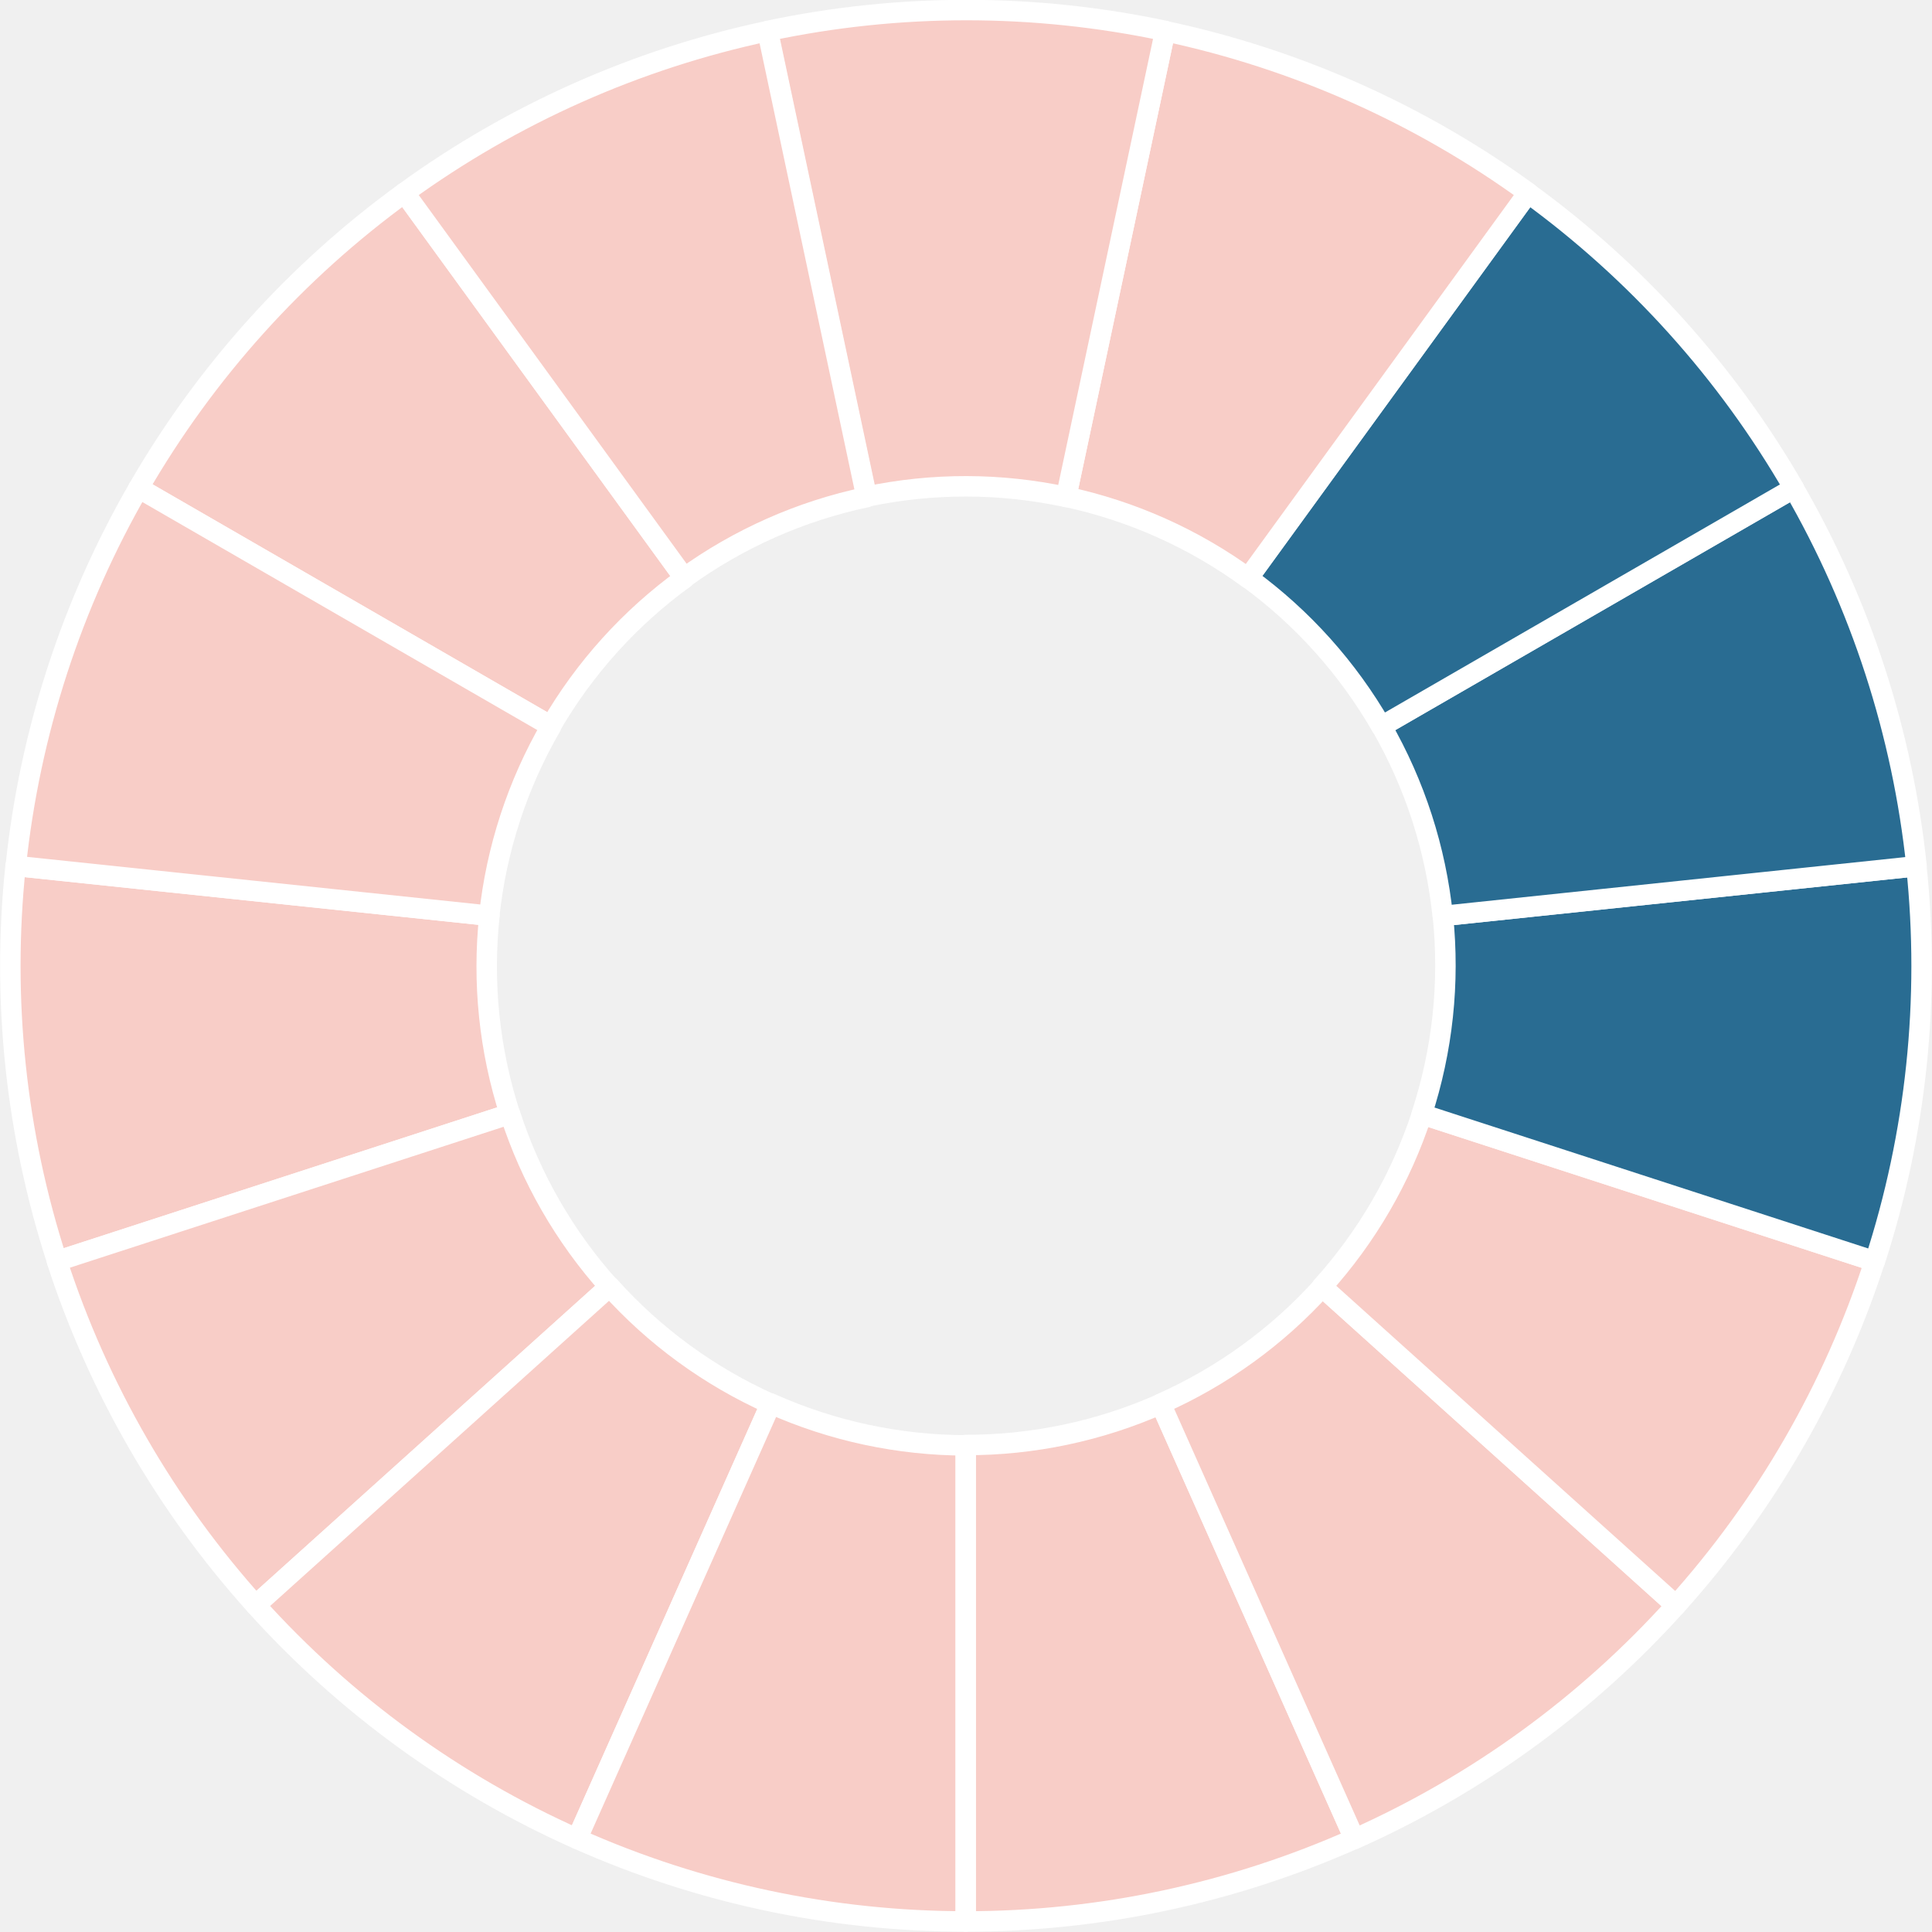
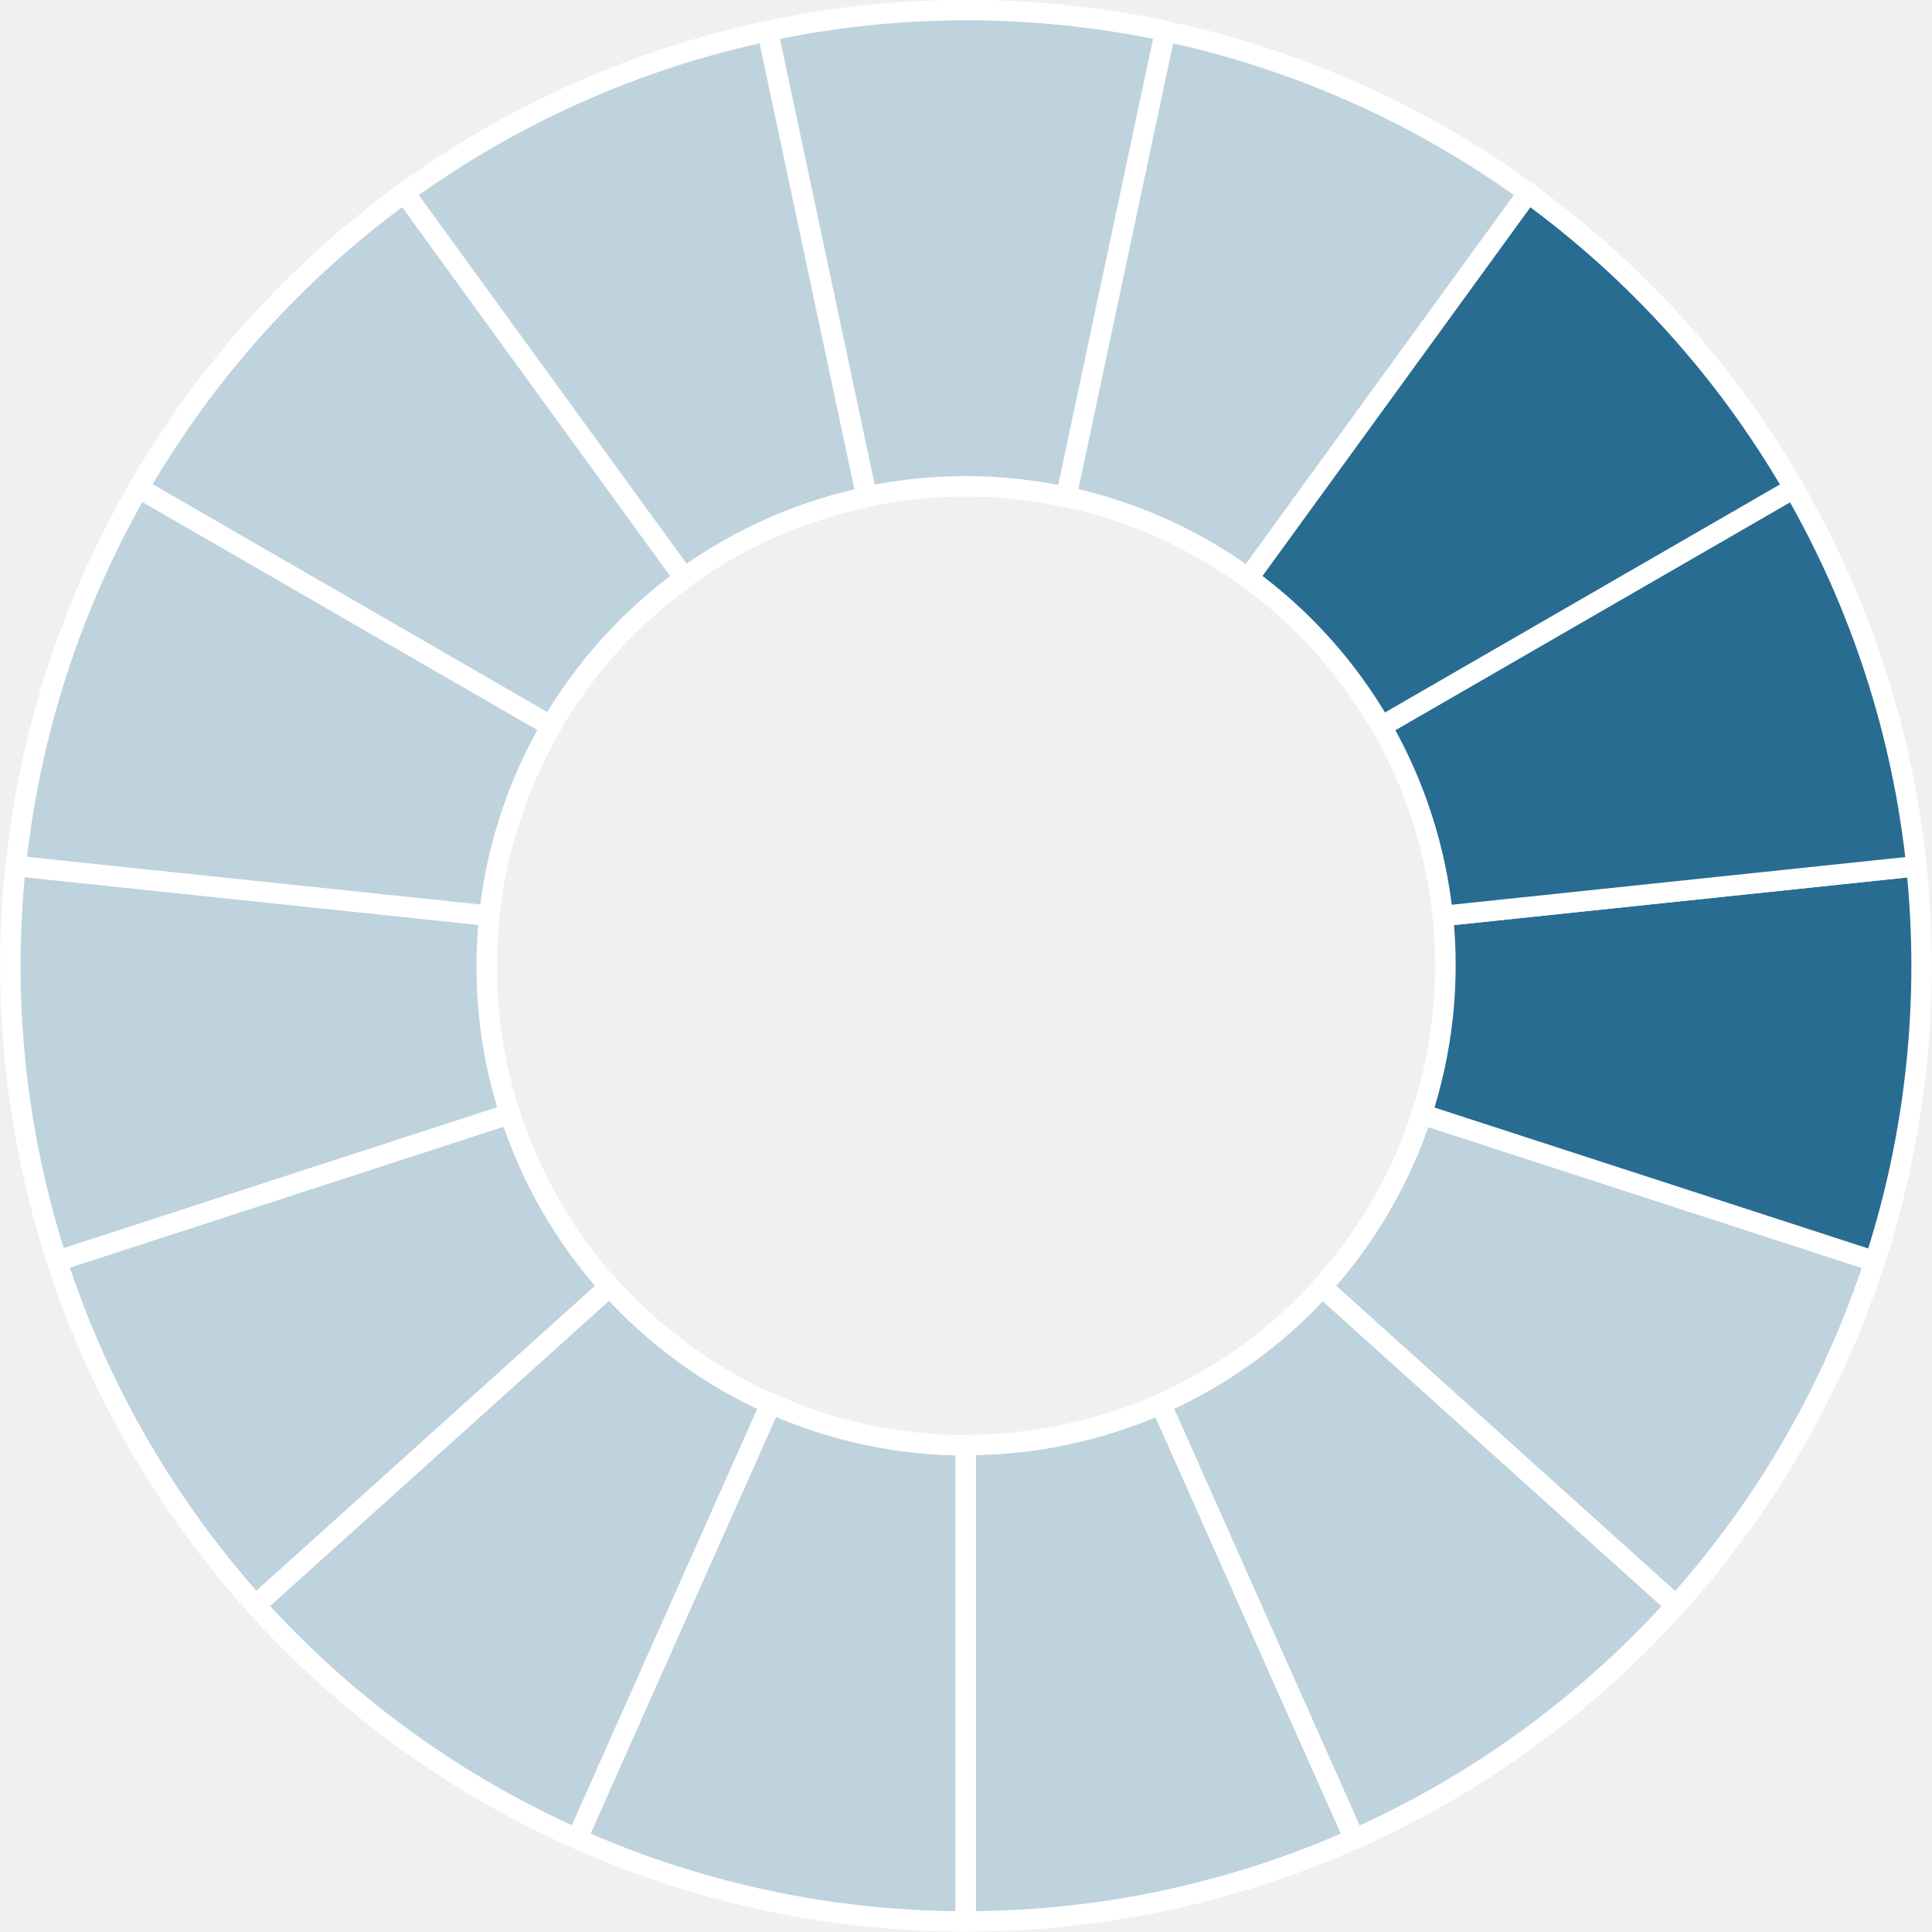
<svg xmlns="http://www.w3.org/2000/svg" width="188.404mm" height="188.363mm" viewBox="0 0 188.404 188.363" version="1.1" id="svg914">
  <defs id="defs908" />
  <g id="layer1" transform="translate(243.1244,-316.3007)">
-     <path style="fill:#f8cdc7;fill-opacity:1;stroke:#ffffff;stroke-width:1.995;stroke-linecap:round;stroke-linejoin:round;stroke-miterlimit:4;stroke-dasharray:none;stroke-dashoffset:0;stroke-opacity:1" d="m -229.612,363.892 40.206,23.213 a 46.76,46.76 30 0 1 13.032,-14.421 l -27.309,-37.588 a 93.186,93.185 30 0 0 -25.928,28.796 z" id="path884-6-8-0-8" />
-     <path style="fill:#f8cdc7;fill-opacity:1;stroke:#ffffff;stroke-width:1.995;stroke-linecap:round;stroke-linejoin:round;stroke-miterlimit:4;stroke-dasharray:none;stroke-dashoffset:0;stroke-opacity:1" d="m -237.554,439.279 44.153,-14.346 a 46.76,46.76 72 0 1 -1.997,-19.334 l -46.207,-4.857 a 93.185,93.186 72 0 0 4.05,38.537 z" id="path884-6-8-0-8-8" />
-     <path style="fill:#f8cdc7;fill-opacity:1;stroke:#ffffff;stroke-width:1.995;stroke-linecap:round;stroke-linejoin:round;stroke-miterlimit:4;stroke-dasharray:none;stroke-dashoffset:0;stroke-opacity:1" d="m -241.586,400.745 46.171,4.853 a 46.76,46.76 6 0 1 6.04,-18.474 l -40.237,-23.231 a 93.186,93.185 6 0 0 -11.974,36.853 z" id="path884-6-8-0-8-7" />
-     <path style="fill:#f8cdc7;fill-opacity:1;stroke:#ffffff;stroke-width:1.995;stroke-linecap:round;stroke-linejoin:round;stroke-miterlimit:4;stroke-dasharray:none;stroke-dashoffset:0;stroke-opacity:1" d="m -218.196,472.843 34.501,-31.065 a 46.76,46.76 48 0 1 -9.688,-16.85 l -44.188,14.357 a 93.185,93.186 48 0 0 19.375,33.558 z" id="path884-6-8-0-8-84" />
-     <path style="fill:#f8cdc7;fill-opacity:1;stroke:#ffffff;stroke-width:1.995;stroke-linecap:round;stroke-linejoin:round;stroke-miterlimit:4;stroke-dasharray:none;stroke-dashoffset:0;stroke-opacity:1" d="m -186.848,495.619 18.883,-42.412 a 46.76,46.76 24 0 1 -15.704,-11.453 l -34.528,31.089 a 93.185,93.186 24 0 0 31.349,22.776 z" id="path884-6-8-0-8-76" />
-     <path style="fill:#f8cdc7;fill-opacity:1;stroke:#ffffff;stroke-width:1.995;stroke-linecap:round;stroke-linejoin:round;stroke-miterlimit:4;stroke-dasharray:none;stroke-dashoffset:0;stroke-opacity:1" d="m -148.945,503.675 8e-5,-46.426 a 46.76,46.76 90 0 1 -19.005,-4.075 l -18.898,42.445 a 93.186,93.185 90 0 0 37.902,8.056 z" id="path884-6-8-0-8-81" />
-     <path style="fill:#f8cdc7;fill-opacity:1;stroke:#ffffff;stroke-width:1.995;stroke-linecap:round;stroke-linejoin:round;stroke-miterlimit:4;stroke-dasharray:none;stroke-dashoffset:0;stroke-opacity:1" d="m -111.043,495.619 -18.883,-42.412 a 46.76,46.76 66 0 1 -19.019,4.007 l -1.7e-4,46.462 a 93.186,93.185 66 0 0 37.902,-8.056 z" id="path884-6-8-0-8-9" />
-     <path style="fill:#f8cdc7;fill-opacity:1;stroke:#ffffff;stroke-width:1.995;stroke-linecap:round;stroke-linejoin:round;stroke-miterlimit:4;stroke-dasharray:none;stroke-dashoffset:0;stroke-opacity:1" d="m -79.687,472.859 -34.501,-31.065 a 46.76,46.76 42 0 1 -15.745,11.396 l 18.898,42.445 a 93.186,93.185 42 0 0 31.349,-22.776 z" id="path884-6-8-0-8-2" />
-     <path style="fill:#f8cdc7;fill-opacity:1;stroke:#ffffff;stroke-width:1.995;stroke-linecap:round;stroke-linejoin:round;stroke-miterlimit:4;stroke-dasharray:none;stroke-dashoffset:0;stroke-opacity:1" d="m -60.313,439.302 -44.153,-14.346 a 46.76,46.76 18 0 1 -9.749,16.815 l 34.528,31.089 a 93.186,93.185 18 0 0 19.375,-33.558 z" id="path884-6-8-0-8-6" />
+     <path style="fill:#bfd3de;fill-opacity:1;stroke:#ffffff;stroke-width:1.995;stroke-linecap:round;stroke-linejoin:round;stroke-miterlimit:4;stroke-dasharray:none;stroke-dashoffset:0;stroke-opacity:1" d="m -229.612,363.892 40.206,23.213 a 46.76,46.76 30 0 1 13.032,-14.421 l -27.309,-37.588 a 93.186,93.185 30 0 0 -25.928,28.796 z" id="path884-6-8-0-8" />
+     <path style="fill:#bfd3de;fill-opacity:1;stroke:#ffffff;stroke-width:1.995;stroke-linecap:round;stroke-linejoin:round;stroke-miterlimit:4;stroke-dasharray:none;stroke-dashoffset:0;stroke-opacity:1" d="m -237.554,439.279 44.153,-14.346 a 46.76,46.76 72 0 1 -1.997,-19.334 l -46.207,-4.857 a 93.185,93.186 72 0 0 4.05,38.537 z" id="path884-6-8-0-8-8" />
+     <path style="fill:#bfd3de;fill-opacity:1;stroke:#ffffff;stroke-width:1.995;stroke-linecap:round;stroke-linejoin:round;stroke-miterlimit:4;stroke-dasharray:none;stroke-dashoffset:0;stroke-opacity:1" d="m -241.586,400.745 46.171,4.853 a 46.76,46.76 6 0 1 6.04,-18.474 l -40.237,-23.231 a 93.186,93.185 6 0 0 -11.974,36.853 z" id="path884-6-8-0-8-7" />
+     <path style="fill:#bfd3de;fill-opacity:1;stroke:#ffffff;stroke-width:1.995;stroke-linecap:round;stroke-linejoin:round;stroke-miterlimit:4;stroke-dasharray:none;stroke-dashoffset:0;stroke-opacity:1" d="m -218.196,472.843 34.501,-31.065 a 46.76,46.76 48 0 1 -9.688,-16.85 l -44.188,14.357 a 93.185,93.186 48 0 0 19.375,33.558 z" id="path884-6-8-0-8-84" />
+     <path style="fill:#bfd3de;fill-opacity:1;stroke:#ffffff;stroke-width:1.995;stroke-linecap:round;stroke-linejoin:round;stroke-miterlimit:4;stroke-dasharray:none;stroke-dashoffset:0;stroke-opacity:1" d="m -186.848,495.619 18.883,-42.412 a 46.76,46.76 24 0 1 -15.704,-11.453 l -34.528,31.089 a 93.185,93.186 24 0 0 31.349,22.776 z" id="path884-6-8-0-8-76" />
+     <path style="fill:#bfd3de;fill-opacity:1;stroke:#ffffff;stroke-width:1.995;stroke-linecap:round;stroke-linejoin:round;stroke-miterlimit:4;stroke-dasharray:none;stroke-dashoffset:0;stroke-opacity:1" d="m -148.945,503.675 8e-5,-46.426 a 46.76,46.76 90 0 1 -19.005,-4.075 l -18.898,42.445 a 93.186,93.185 90 0 0 37.902,8.056 z" id="path884-6-8-0-8-81" />
+     <path style="fill:#bfd3de;fill-opacity:1;stroke:#ffffff;stroke-width:1.995;stroke-linecap:round;stroke-linejoin:round;stroke-miterlimit:4;stroke-dasharray:none;stroke-dashoffset:0;stroke-opacity:1" d="m -111.043,495.619 -18.883,-42.412 a 46.76,46.76 66 0 1 -19.019,4.007 l -1.7e-4,46.462 a 93.186,93.185 66 0 0 37.902,-8.056 z" id="path884-6-8-0-8-9" />
+     <path style="fill:#bfd3de;fill-opacity:1;stroke:#ffffff;stroke-width:1.995;stroke-linecap:round;stroke-linejoin:round;stroke-miterlimit:4;stroke-dasharray:none;stroke-dashoffset:0;stroke-opacity:1" d="m -79.687,472.859 -34.501,-31.065 a 46.76,46.76 42 0 1 -15.745,11.396 l 18.898,42.445 a 93.186,93.185 42 0 0 31.349,-22.776 z" id="path884-6-8-0-8-2" />
+     <path style="fill:#bfd3de;fill-opacity:1;stroke:#ffffff;stroke-width:1.995;stroke-linecap:round;stroke-linejoin:round;stroke-miterlimit:4;stroke-dasharray:none;stroke-dashoffset:0;stroke-opacity:1" d="m -60.313,439.302 -44.153,-14.346 a 46.76,46.76 18 0 1 -9.749,16.815 l 34.528,31.089 a 93.186,93.185 18 0 0 19.375,-33.558 z" id="path884-6-8-0-8-6" />
    <path style="fill:#296c92;fill-opacity:1;stroke:#ffffff;stroke-width:1.995;stroke-linecap:round;stroke-linejoin:round;stroke-miterlimit:4;stroke-dasharray:none;stroke-dashoffset:0;stroke-opacity:1" d="m -56.245,400.77 -46.171,4.853 a 46.76,46.76 84 0 1 -2.067,19.326 l 44.188,14.358 a 93.185,93.186 84 0 0 4.05,-38.537 z" id="path884-6-8-0-8-1" />
    <path style="fill:#296c92;fill-opacity:1;stroke:#ffffff;stroke-width:1.995;stroke-linecap:round;stroke-linejoin:round;stroke-miterlimit:4;stroke-dasharray:none;stroke-dashoffset:0;stroke-opacity:1" d="m -68.201,363.916 -40.206,23.213 a 46.76,46.76 60 0 1 5.973,18.496 l 46.207,-4.856 A 93.185,93.186 60 0 0 -68.201,363.916 Z" id="path884-6-8-0-8-64" />
    <path style="fill:#296c92;fill-opacity:1;stroke:#ffffff;stroke-width:1.995;stroke-linecap:round;stroke-linejoin:round;stroke-miterlimit:4;stroke-dasharray:none;stroke-dashoffset:0;stroke-opacity:1" d="m -94.114,335.111 -27.288,37.559 a 46.76,46.76 36 0 1 12.979,14.468 l 40.237,-23.231 a 93.185,93.186 36 0 0 -25.928,-28.796 z" id="path884-6-8-0-8-3" />
-     <path style="fill:#f8cdc7;fill-opacity:1;stroke:#ffffff;stroke-width:1.995;stroke-linecap:round;stroke-linejoin:round;stroke-miterlimit:4;stroke-dasharray:none;stroke-dashoffset:0;stroke-opacity:1" d="m -129.502,319.336 -9.653,45.411 a 46.76,46.76 12 0 1 17.742,7.938 l 27.31,-37.588 a 93.185,93.186 12 0 0 -35.399,-15.761 z" id="path884-6-8-0-8-5" />
-     <path style="fill:#f8cdc7;fill-opacity:1;stroke:#ffffff;stroke-width:1.995;stroke-linecap:round;stroke-linejoin:round;stroke-miterlimit:4;stroke-dasharray:none;stroke-dashoffset:0;stroke-opacity:1" d="m -168.248,319.318 9.652,45.411 a 46.76,46.76 78 0 1 19.437,0.035 l 9.66,-45.446 a 93.186,93.185 78 0 0 -38.749,-2e-5 z" id="path884-6-8-0-8-27" />
-     <path style="fill:#f8cdc7;fill-opacity:1;stroke:#ffffff;stroke-width:1.995;stroke-linecap:round;stroke-linejoin:round;stroke-miterlimit:4;stroke-dasharray:none;stroke-dashoffset:0;stroke-opacity:1" d="m -203.684,335.096 27.288,37.559 a 46.76,46.76 54 0 1 17.771,-7.873 l -9.66,-45.446 a 93.186,93.185 54 0 0 -35.399,15.761 z" id="path884-6-8-0-8-38" />
+     <path style="fill:#bfd3de;fill-opacity:1;stroke:#ffffff;stroke-width:1.995;stroke-linecap:round;stroke-linejoin:round;stroke-miterlimit:4;stroke-dasharray:none;stroke-dashoffset:0;stroke-opacity:1" d="m -129.502,319.336 -9.653,45.411 a 46.76,46.76 12 0 1 17.742,7.938 l 27.31,-37.588 a 93.185,93.186 12 0 0 -35.399,-15.761 z" id="path884-6-8-0-8-5" />
+     <path style="fill:#bfd3de;fill-opacity:1;stroke:#ffffff;stroke-width:1.995;stroke-linecap:round;stroke-linejoin:round;stroke-miterlimit:4;stroke-dasharray:none;stroke-dashoffset:0;stroke-opacity:1" d="m -168.248,319.318 9.652,45.411 a 46.76,46.76 78 0 1 19.437,0.035 l 9.66,-45.446 a 93.186,93.185 78 0 0 -38.749,-2e-5 z" id="path884-6-8-0-8-27" />
+     <path style="fill:#bfd3de;fill-opacity:1;stroke:#ffffff;stroke-width:1.995;stroke-linecap:round;stroke-linejoin:round;stroke-miterlimit:4;stroke-dasharray:none;stroke-dashoffset:0;stroke-opacity:1" d="m -203.684,335.096 27.288,37.559 a 46.76,46.76 54 0 1 17.771,-7.873 l -9.66,-45.446 a 93.186,93.185 54 0 0 -35.399,15.761 z" id="path884-6-8-0-8-38" />
  </g>
</svg>
